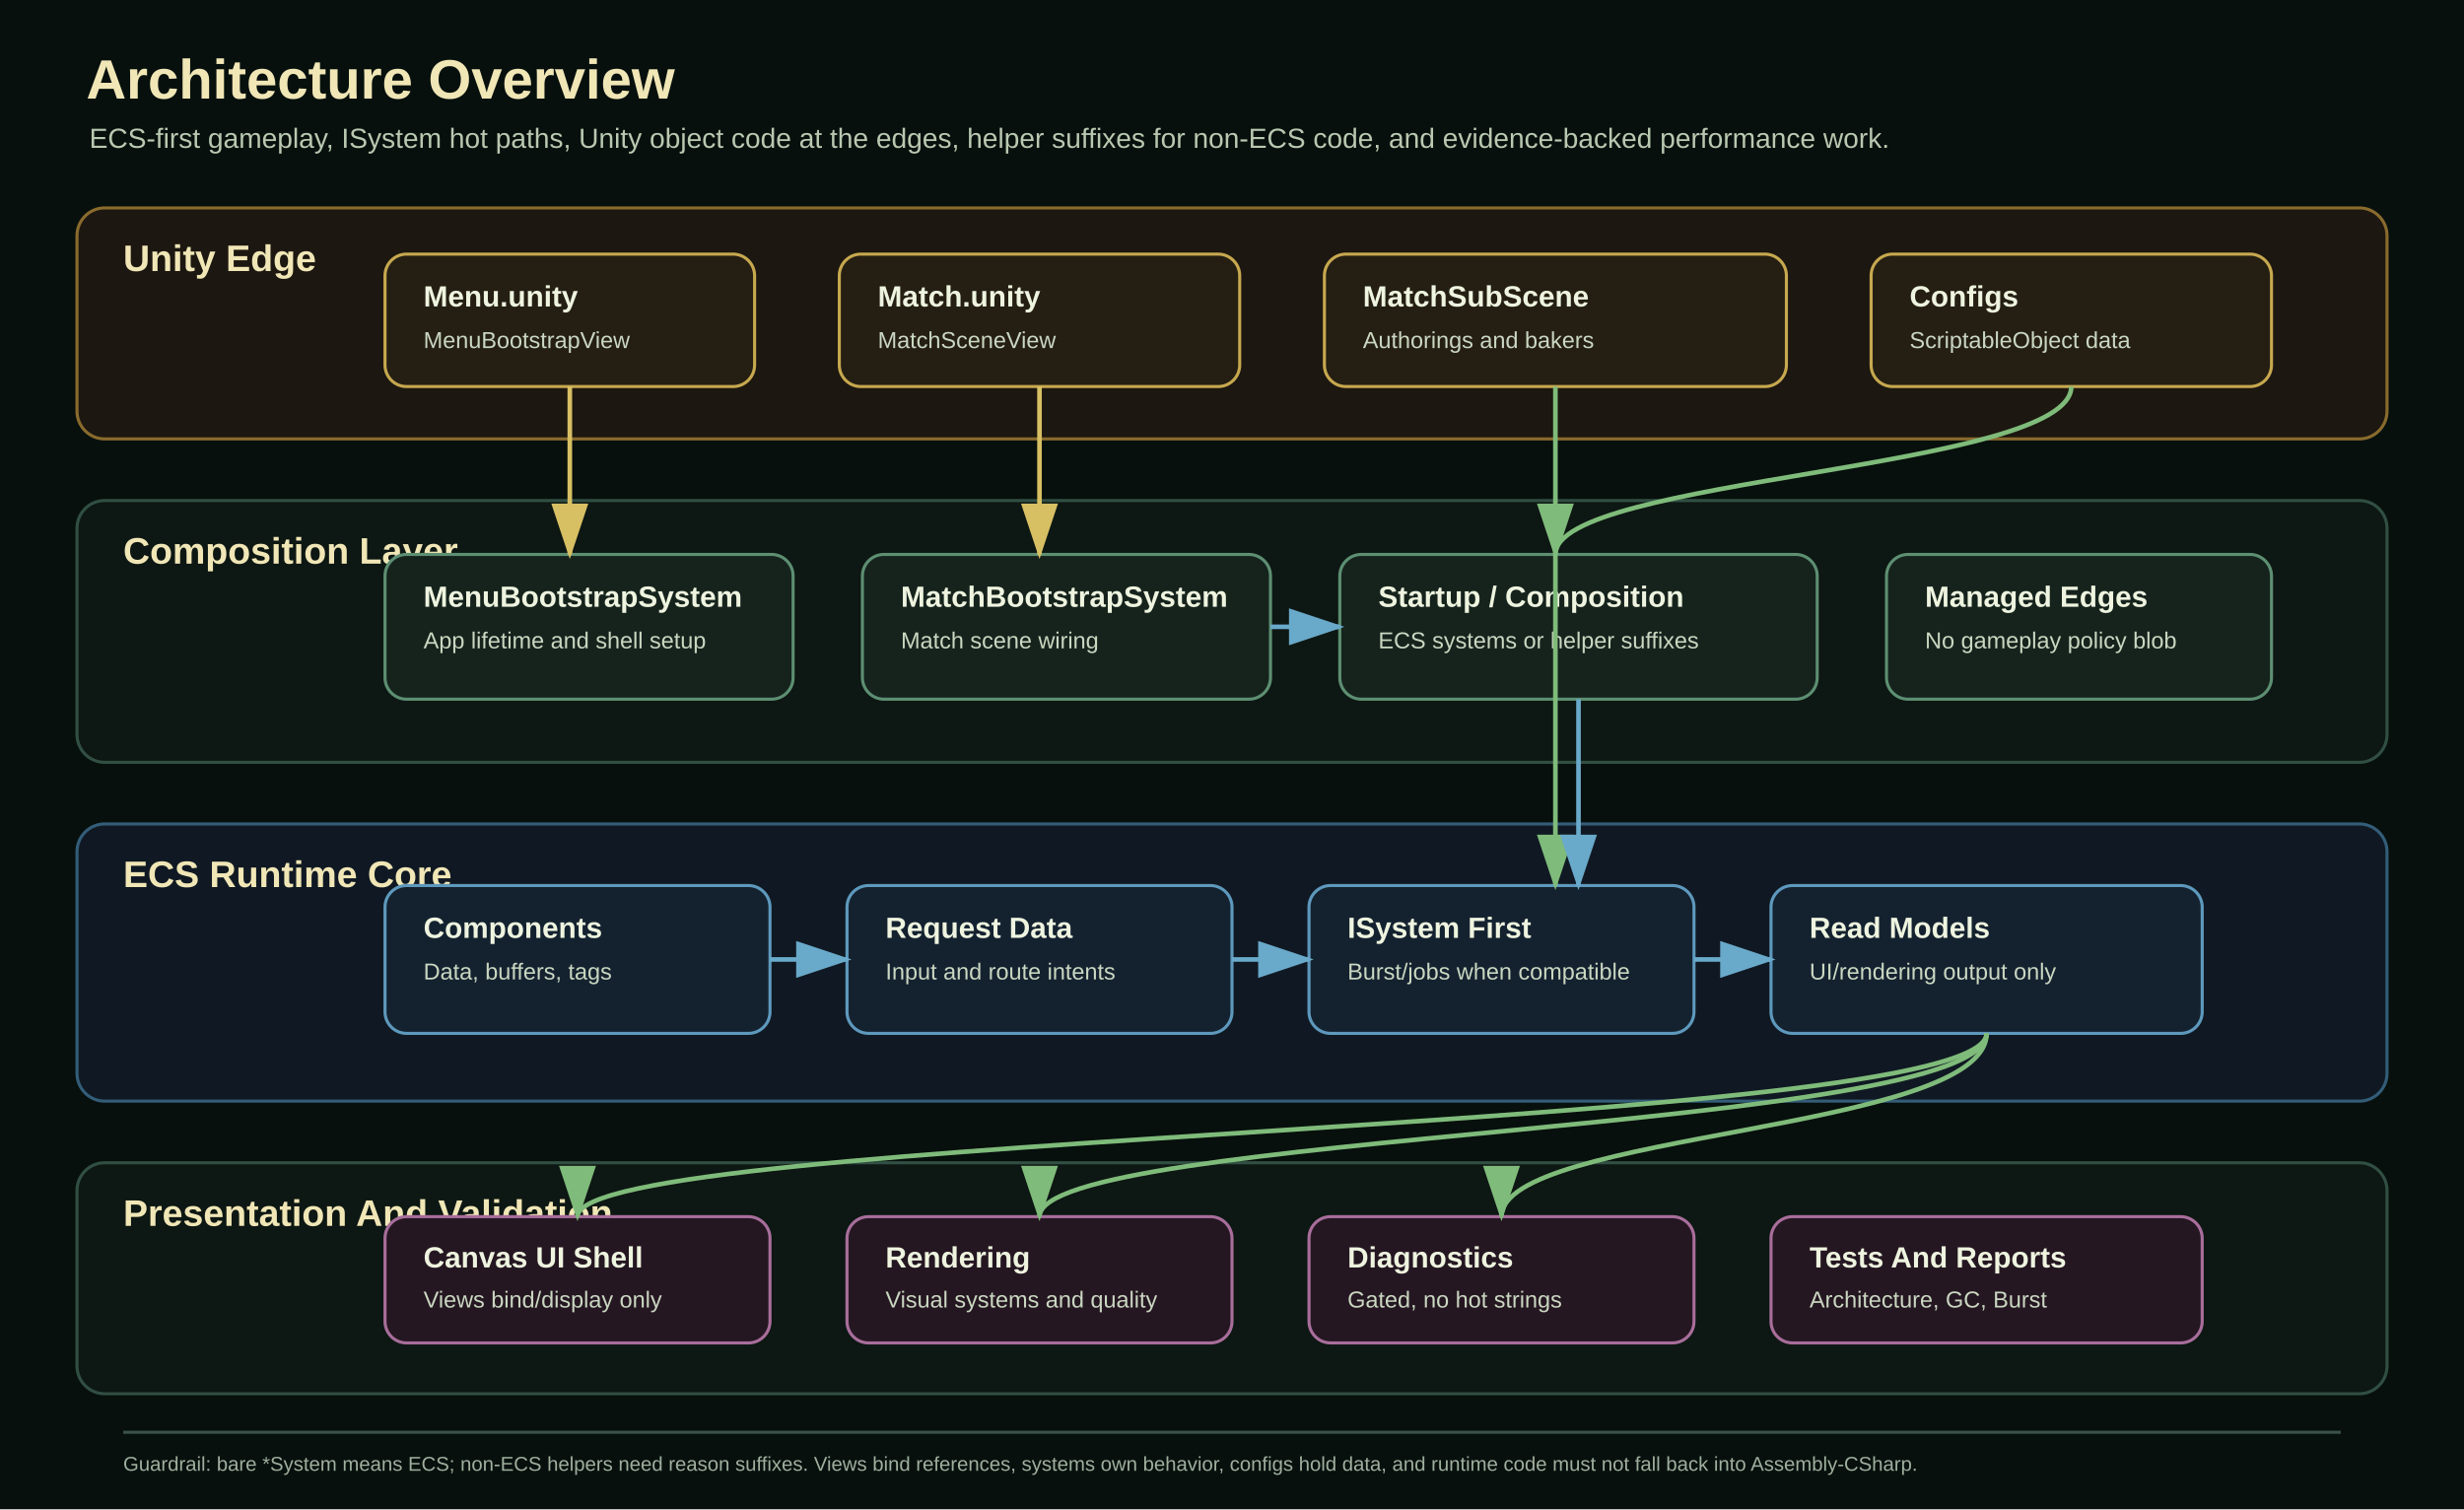
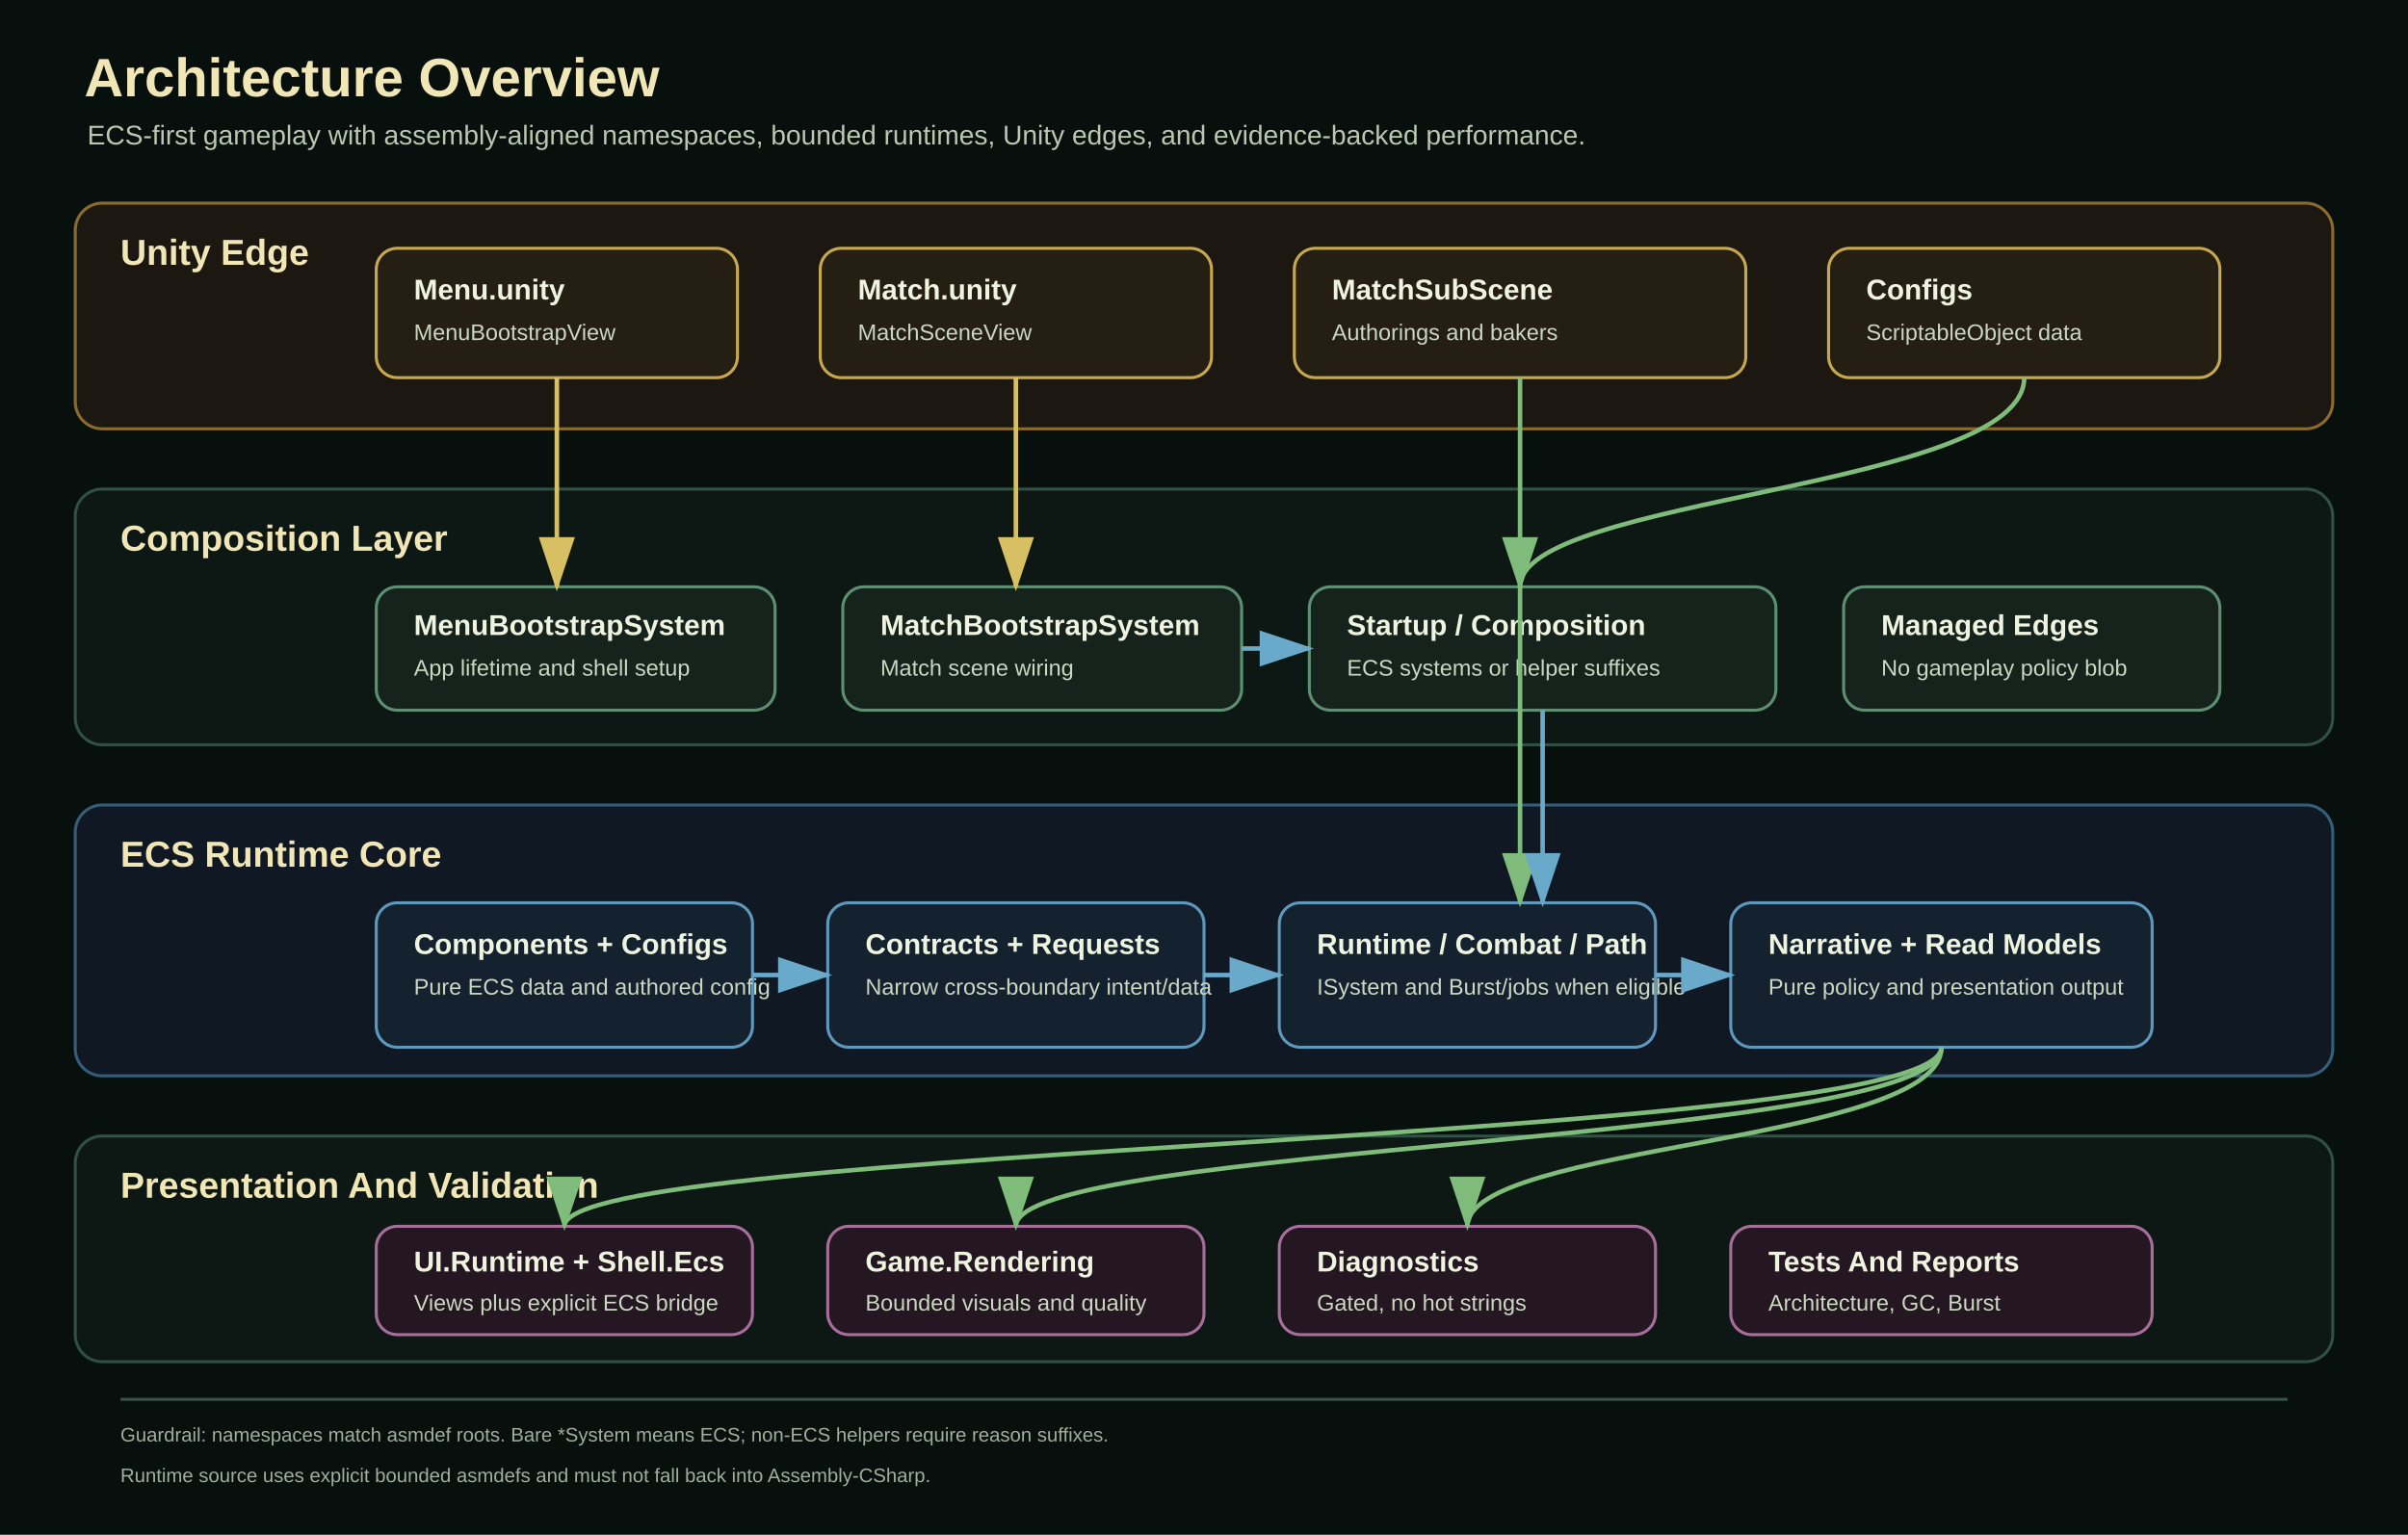
- <svg xmlns="http://www.w3.org/2000/svg" width="1600" height="980" viewBox="0 0 1600 980" role="img" aria-labelledby="title desc">
+ <svg xmlns="http://www.w3.org/2000/svg" width="1600" height="1020" viewBox="0 0 1600 1020" role="img" aria-labelledby="title desc">
  <defs>
    <style>
      .bg { fill: #07100d; }
      .title { fill: #f0e6b6; font: 700 36px Arial, sans-serif; }
      .subtitle { fill: #b9c8b0; font: 18px Arial, sans-serif; }
      .lane { fill: #0d1713; stroke: #314f43; stroke-width: 2; }
      .laneAlt { fill: #101923; stroke: #335d78; stroke-width: 2; }
      .laneHot { fill: #1c1710; stroke: #8a6b2d; stroke-width: 2; }
      .box { fill: #16231d; stroke: #5d8f72; stroke-width: 2; rx: 14; }
      .boxBlue { fill: #142230; stroke: #5e99bd; stroke-width: 2; rx: 14; }
      .boxGold { fill: #251f13; stroke: #c7a84f; stroke-width: 2; rx: 14; }
      .boxPink { fill: #251722; stroke: #a86e9b; stroke-width: 2; rx: 14; }
      .h { fill: #f0e6b6; font: 700 24px Arial, sans-serif; }
      .label { fill: #eef4df; font: 700 19px Arial, sans-serif; }
      .small { fill: #cad7c1; font: 15px Arial, sans-serif; }
      .tiny { fill: #9faf9e; font: 13px Arial, sans-serif; }
      .arrow { stroke: #d7bf63; stroke-width: 3; fill: none; marker-end: url(#arrowGold); }
      .arrowBlue { stroke: #69a9ca; stroke-width: 3; fill: none; marker-end: url(#arrowBlue); }
      .arrowGreen { stroke: #7fbb7a; stroke-width: 3; fill: none; marker-end: url(#arrowGreen); }
      .rule { stroke: #3b5248; stroke-width: 2; }
    </style>
    <marker id="arrowGold" markerWidth="12" markerHeight="8" refX="11" refY="4" orient="auto">
      <polygon points="0 0,12 4,0 8" fill="#d7bf63" />
    </marker>
    <marker id="arrowBlue" markerWidth="12" markerHeight="8" refX="11" refY="4" orient="auto">
      <polygon points="0 0,12 4,0 8" fill="#69a9ca" />
    </marker>
    <marker id="arrowGreen" markerWidth="12" markerHeight="8" refX="11" refY="4" orient="auto">
      <polygon points="0 0,12 4,0 8" fill="#7fbb7a" />
    </marker>
  </defs>
-   <rect class="bg" width="1600" height="980" />
+   <rect class="bg" width="1600" height="1020" />
  <text class="title" x="56" y="64">Architecture Overview</text>
-   <text class="subtitle" x="58" y="96">ECS-first gameplay, ISystem hot paths, Unity object code at the edges, helper suffixes for non-ECS code, and evidence-backed performance work.</text>
+   <text class="subtitle" x="58" y="96">ECS-first gameplay with assembly-aligned namespaces, bounded runtimes, Unity edges, and evidence-backed performance.</text>
  <rect class="laneHot" x="50" y="135" width="1500" height="150" rx="18" />
  <text class="h" x="80" y="176">Unity Edge</text>
  <rect class="boxGold" x="250" y="165" width="240" height="86" />
  <text class="label" x="275" y="199">Menu.unity</text>
  <text class="small" x="275" y="226">MenuBootstrapView</text>
  <rect class="boxGold" x="545" y="165" width="260" height="86" />
  <text class="label" x="570" y="199">Match.unity</text>
  <text class="small" x="570" y="226">MatchSceneView</text>
  <rect class="boxGold" x="860" y="165" width="300" height="86" />
  <text class="label" x="885" y="199">MatchSubScene</text>
  <text class="small" x="885" y="226">Authorings and bakers</text>
  <rect class="boxGold" x="1215" y="165" width="260" height="86" />
  <text class="label" x="1240" y="199">Configs</text>
  <text class="small" x="1240" y="226">ScriptableObject data</text>
  <rect class="lane" x="50" y="325" width="1500" height="170" rx="18" />
  <text class="h" x="80" y="366">Composition Layer</text>
-   <rect class="box" x="250" y="360" width="265" height="94" />
-   <text class="label" x="275" y="394">MenuBootstrapSystem</text>
-   <text class="small" x="275" y="421">App lifetime and shell setup</text>
-   <rect class="box" x="560" y="360" width="265" height="94" />
-   <text class="label" x="585" y="394">MatchBootstrapSystem</text>
-   <text class="small" x="585" y="421">Match scene wiring</text>
-   <rect class="box" x="870" y="360" width="310" height="94" />
-   <text class="label" x="895" y="394">Startup / Composition</text>
-   <text class="small" x="895" y="421">ECS systems or helper suffixes</text>
-   <rect class="box" x="1225" y="360" width="250" height="94" />
-   <text class="label" x="1250" y="394">Managed Edges</text>
-   <text class="small" x="1250" y="421">No gameplay policy blob</text>
+   <rect class="box" x="250" y="390" width="265" height="82" />
+   <text class="label" x="275" y="422">MenuBootstrapSystem</text>
+   <text class="small" x="275" y="449">App lifetime and shell setup</text>
+   <rect class="box" x="560" y="390" width="265" height="82" />
+   <text class="label" x="585" y="422">MatchBootstrapSystem</text>
+   <text class="small" x="585" y="449">Match scene wiring</text>
+   <rect class="box" x="870" y="390" width="310" height="82" />
+   <text class="label" x="895" y="422">Startup / Composition</text>
+   <text class="small" x="895" y="449">ECS systems or helper suffixes</text>
+   <rect class="box" x="1225" y="390" width="250" height="82" />
+   <text class="label" x="1250" y="422">Managed Edges</text>
+   <text class="small" x="1250" y="449">No gameplay policy blob</text>
  <rect class="laneAlt" x="50" y="535" width="1500" height="180" rx="18" />
  <text class="h" x="80" y="576">ECS Runtime Core</text>
-   <rect class="boxBlue" x="250" y="575" width="250" height="96" />
-   <text class="label" x="275" y="609">Components</text>
-   <text class="small" x="275" y="636">Data, buffers, tags</text>
-   <rect class="boxBlue" x="550" y="575" width="250" height="96" />
-   <text class="label" x="575" y="609">Request Data</text>
-   <text class="small" x="575" y="636">Input and route intents</text>
-   <rect class="boxBlue" x="850" y="575" width="250" height="96" />
-   <text class="label" x="875" y="609">ISystem First</text>
-   <text class="small" x="875" y="636">Burst/jobs when compatible</text>
-   <rect class="boxBlue" x="1150" y="575" width="280" height="96" />
-   <text class="label" x="1175" y="609">Read Models</text>
-   <text class="small" x="1175" y="636">UI/rendering output only</text>
+   <rect class="boxBlue" x="250" y="600" width="250" height="96" />
+   <text class="label" x="275" y="634">Components + Configs</text>
+   <text class="small" x="275" y="661">Pure ECS data and authored config</text>
+   <rect class="boxBlue" x="550" y="600" width="250" height="96" />
+   <text class="label" x="575" y="634">Contracts + Requests</text>
+   <text class="small" x="575" y="661">Narrow cross-boundary intent/data</text>
+   <rect class="boxBlue" x="850" y="600" width="250" height="96" />
+   <text class="label" x="875" y="634">Runtime / Combat / Path</text>
+   <text class="small" x="875" y="661">ISystem and Burst/jobs when eligible</text>
+   <rect class="boxBlue" x="1150" y="600" width="280" height="96" />
+   <text class="label" x="1175" y="634">Narrative + Read Models</text>
+   <text class="small" x="1175" y="661">Pure policy and presentation output</text>
  <rect class="lane" x="50" y="755" width="1500" height="150" rx="18" />
  <text class="h" x="80" y="796">Presentation And Validation</text>
-   <rect class="boxPink" x="250" y="790" width="250" height="82" />
-   <text class="label" x="275" y="823">Canvas UI Shell</text>
-   <text class="small" x="275" y="849">Views bind/display only</text>
-   <rect class="boxPink" x="550" y="790" width="250" height="82" />
-   <text class="label" x="575" y="823">Rendering</text>
-   <text class="small" x="575" y="849">Visual systems and quality</text>
-   <rect class="boxPink" x="850" y="790" width="250" height="82" />
-   <text class="label" x="875" y="823">Diagnostics</text>
-   <text class="small" x="875" y="849">Gated, no hot strings</text>
-   <rect class="boxPink" x="1150" y="790" width="280" height="82" />
-   <text class="label" x="1175" y="823">Tests And Reports</text>
-   <text class="small" x="1175" y="849">Architecture, GC, Burst</text>
-   <path class="arrow" d="M370 251 V360" />
-   <path class="arrow" d="M675 251 V360" />
-   <path class="arrowGreen" d="M1010 251 V575" />
-   <path class="arrowGreen" d="M1345 251 C1345 305 1010 310 1010 360" />
-   <path class="arrowBlue" d="M825 407 H870" />
-   <path class="arrowBlue" d="M1025 454 V575" />
-   <path class="arrowBlue" d="M500 623 H550" />
-   <path class="arrowBlue" d="M800 623 H850" />
-   <path class="arrowBlue" d="M1100 623 H1150" />
-   <path class="arrowGreen" d="M1290 671 C1290 735 375 735 375 790" />
-   <path class="arrowGreen" d="M1290 671 C1290 735 675 735 675 790" />
-   <path class="arrowGreen" d="M1290 671 C1290 735 975 735 975 790" />
+   <rect class="boxPink" x="250" y="815" width="250" height="72" />
+   <text class="label" x="275" y="845">UI.Runtime + Shell.Ecs</text>
+   <text class="small" x="275" y="871">Views plus explicit ECS bridge</text>
+   <rect class="boxPink" x="550" y="815" width="250" height="72" />
+   <text class="label" x="575" y="845">Game.Rendering</text>
+   <text class="small" x="575" y="871">Bounded visuals and quality</text>
+   <rect class="boxPink" x="850" y="815" width="250" height="72" />
+   <text class="label" x="875" y="845">Diagnostics</text>
+   <text class="small" x="875" y="871">Gated, no hot strings</text>
+   <rect class="boxPink" x="1150" y="815" width="280" height="72" />
+   <text class="label" x="1175" y="845">Tests And Reports</text>
+   <text class="small" x="1175" y="871">Architecture, GC, Burst</text>
+   <path class="arrow" d="M370 251 V390" />
+   <path class="arrow" d="M675 251 V390" />
+   <path class="arrowGreen" d="M1010 251 V600" />
+   <path class="arrowGreen" d="M1345 251 C1345 325 1010 330 1010 390" />
+   <path class="arrowBlue" d="M825 431 H870" />
+   <path class="arrowBlue" d="M1025 472 V600" />
+   <path class="arrowBlue" d="M500 648 H550" />
+   <path class="arrowBlue" d="M800 648 H850" />
+   <path class="arrowBlue" d="M1100 648 H1150" />
+   <path class="arrowGreen" d="M1290 696 C1290 760 375 760 375 815" />
+   <path class="arrowGreen" d="M1290 696 C1290 760 675 760 675 815" />
+   <path class="arrowGreen" d="M1290 696 C1290 760 975 760 975 815" />
  <line class="rule" x1="80" y1="930" x2="1520" y2="930" />
-   <text class="tiny" x="80" y="955">Guardrail: bare *System means ECS; non-ECS helpers need reason suffixes. Views bind references, systems own behavior, configs hold data, and runtime code must not fall back into Assembly-CSharp.</text>
+   <text class="tiny" x="80" y="958">Guardrail: namespaces match asmdef roots. Bare *System means ECS; non-ECS helpers require reason suffixes.</text>
+   <text class="tiny" x="80" y="985">Runtime source uses explicit bounded asmdefs and must not fall back into Assembly-CSharp.</text>
</svg>
